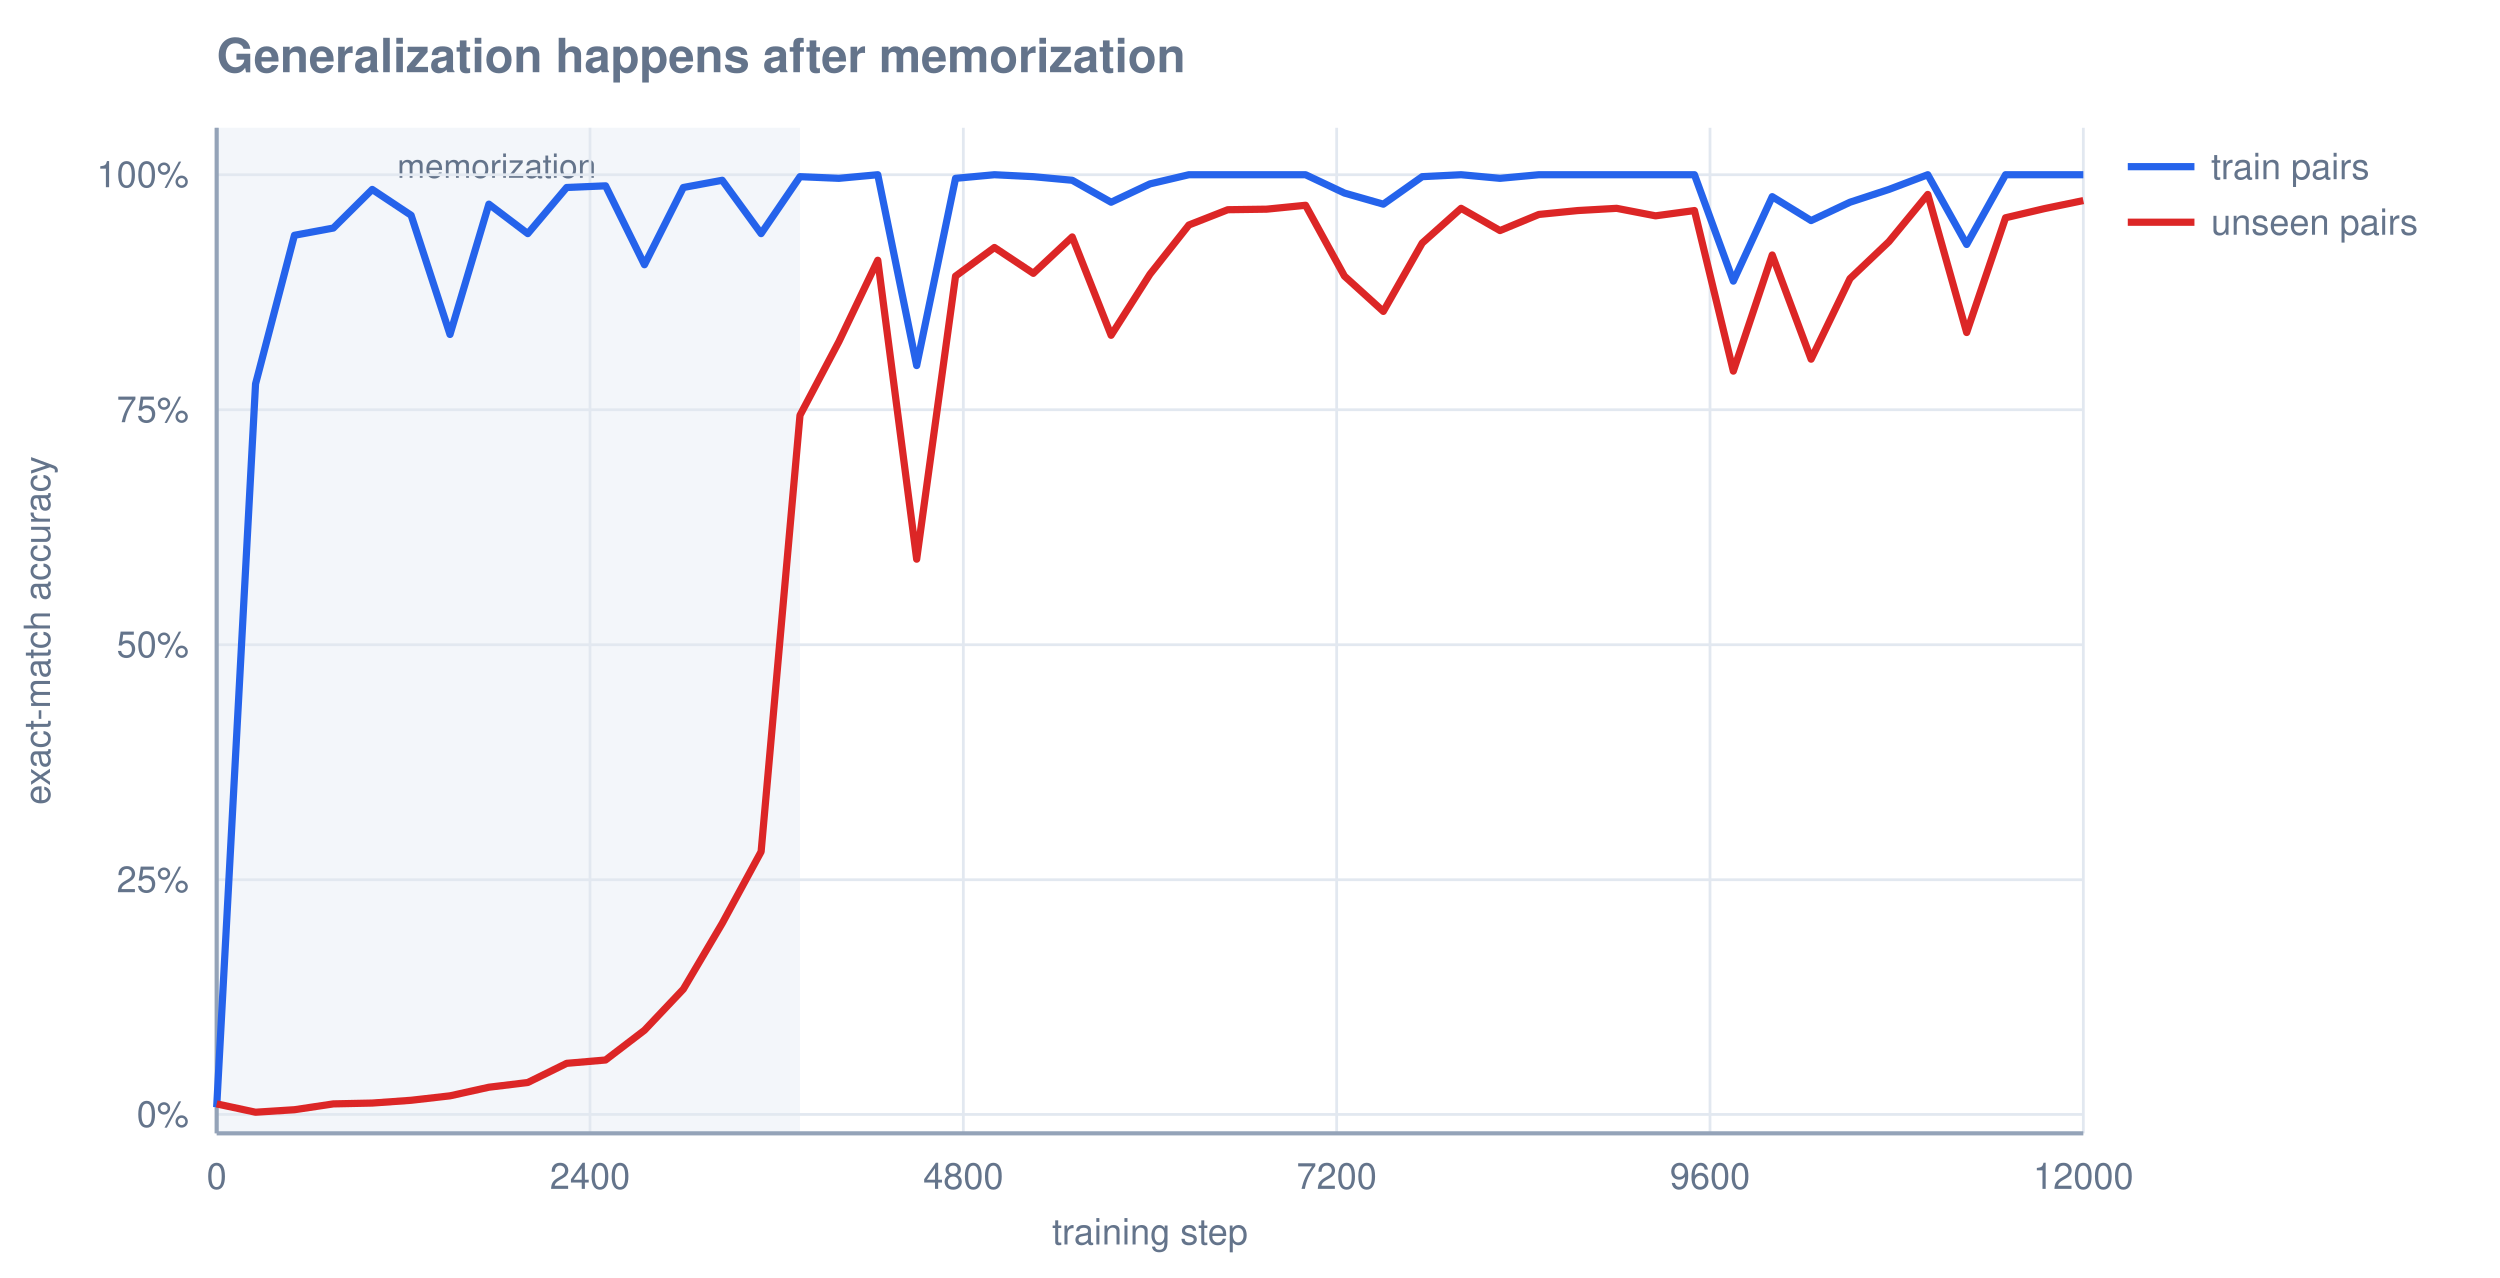
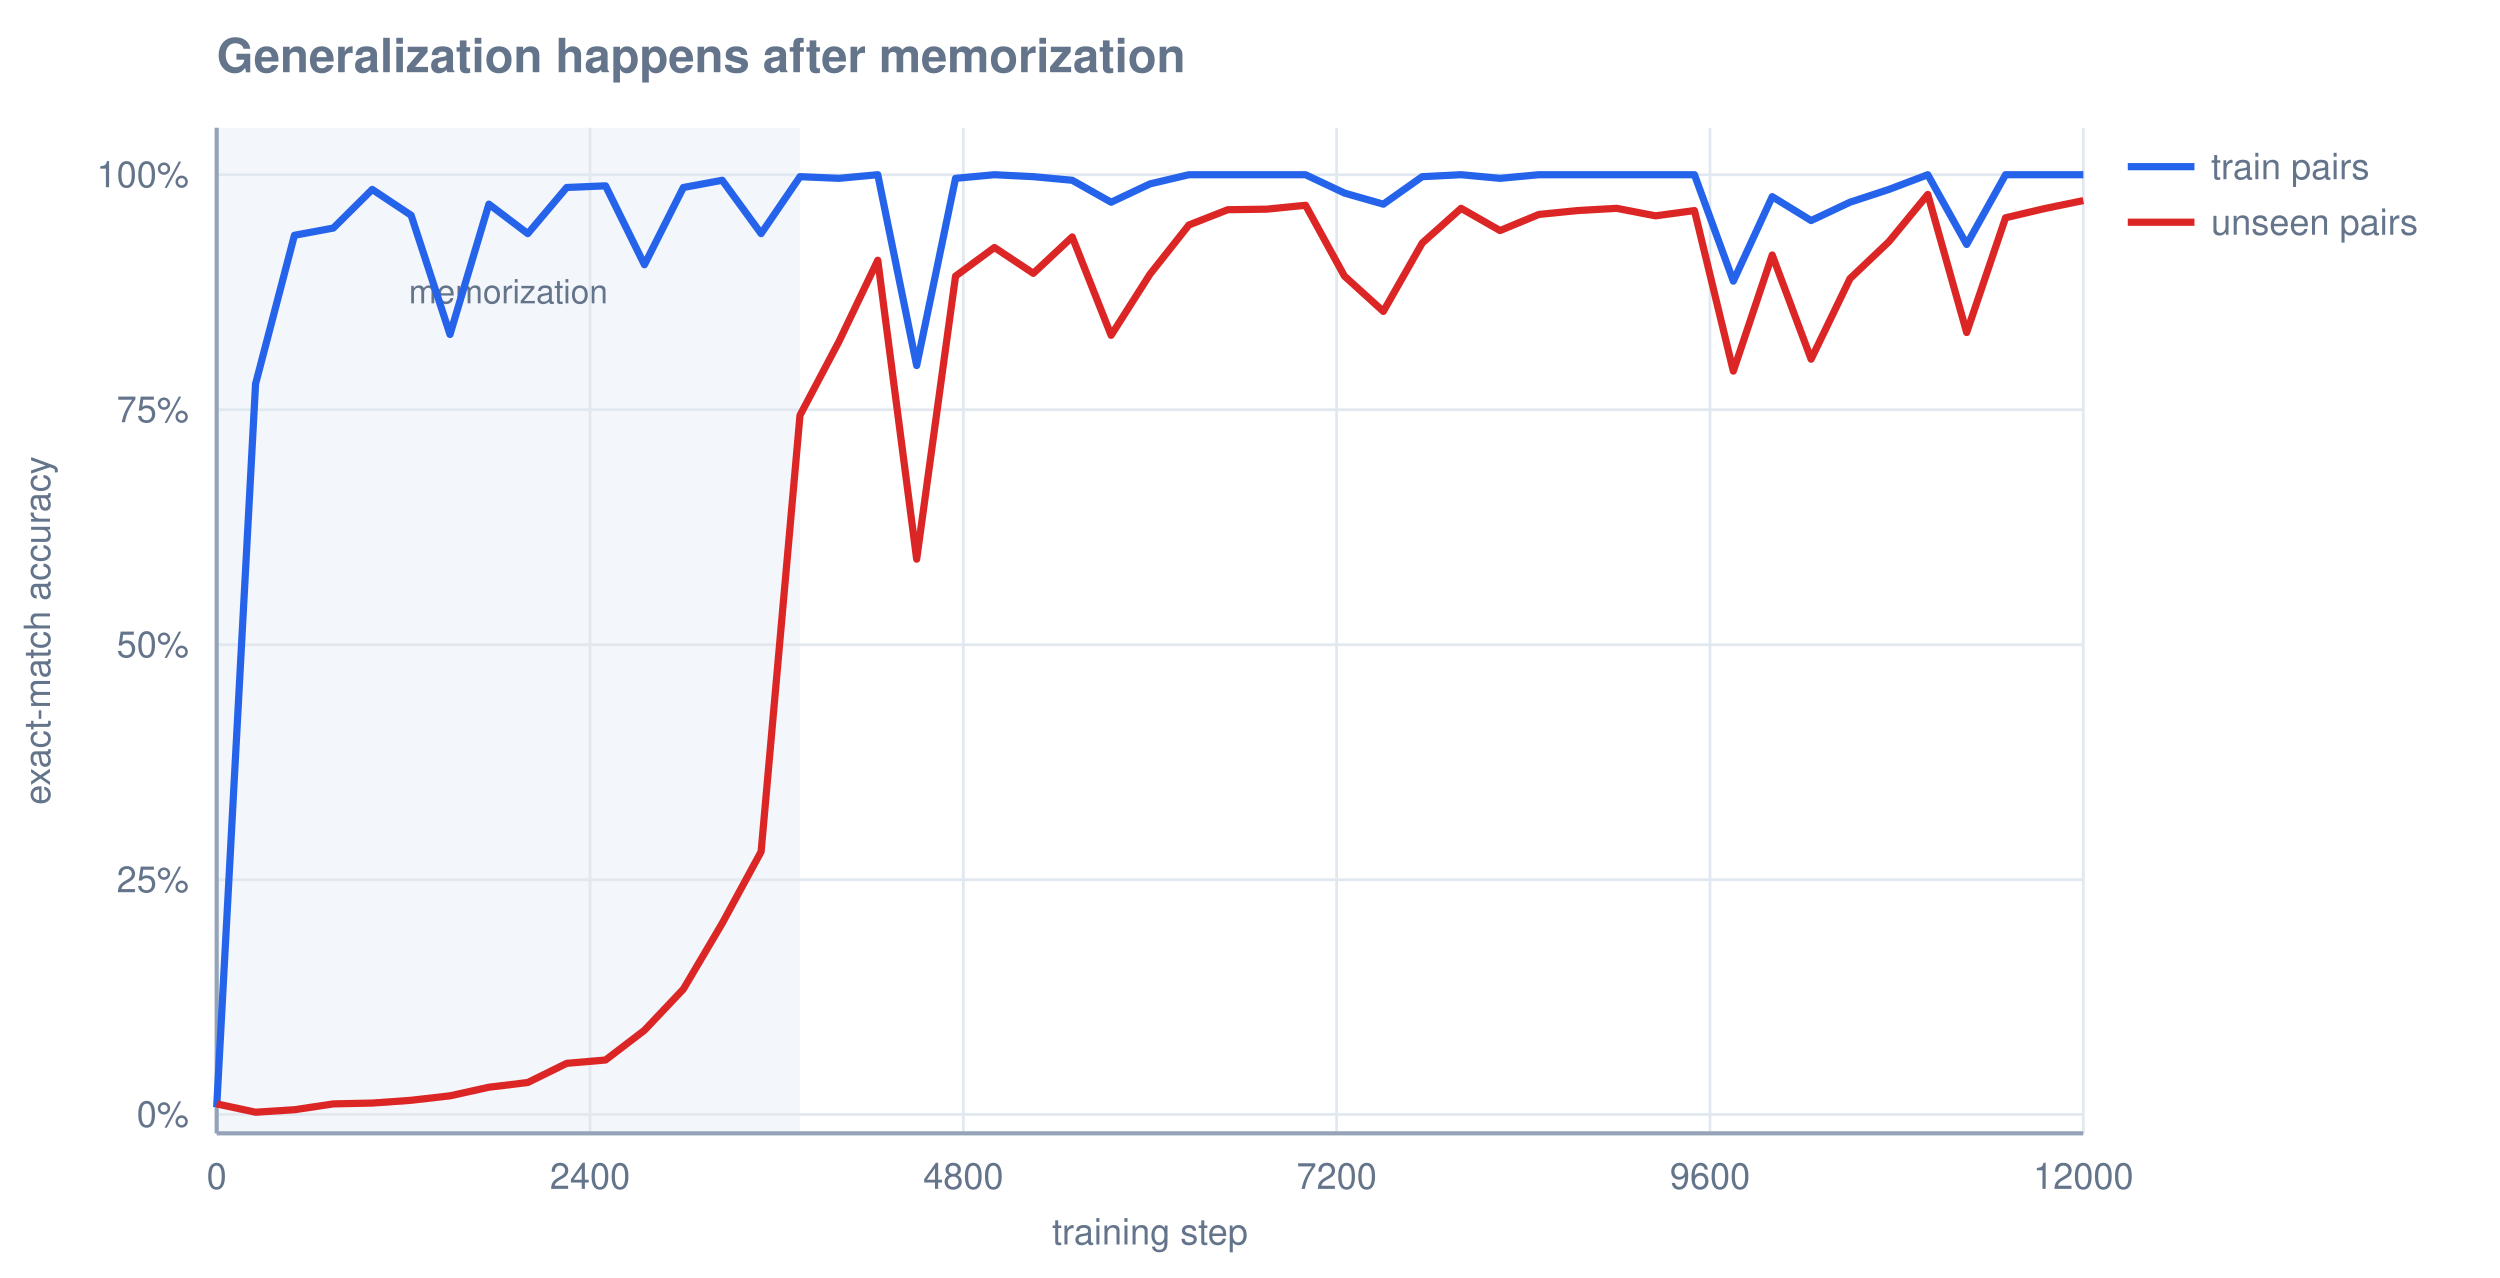
<svg xmlns="http://www.w3.org/2000/svg" width="900" height="460" viewBox="0 0 900 460" font-family="ui-sans-serif,system-ui,Segoe UI,Helvetica,Arial,sans-serif">
  <text x="78" y="26" font-size="17" font-weight="600" fill="#64748b">Generalization happens after memorization</text>
  <rect x="78.0" y="46.0" width="210.0" height="362.0" fill="#f1f5f9" opacity="0.85" />
-   <text x="143.0" y="64.0" font-size="12" fill="#64748b">memorization</text>
+   <text x="183.0" y="109.2" font-size="12" fill="#64748b" text-anchor="middle">memorization</text>
  <line x1="78.0" y1="401.2" x2="750.0" y2="401.2" stroke="#e2e8f0" stroke-width="1" />
  <text x="68.0" y="405.7" font-size="13" fill="#64748b" text-anchor="end">0%</text>
  <line x1="78.0" y1="316.7" x2="750.0" y2="316.7" stroke="#e2e8f0" stroke-width="1" />
  <text x="68.0" y="321.2" font-size="13" fill="#64748b" text-anchor="end">25%</text>
  <line x1="78.0" y1="232.1" x2="750.0" y2="232.1" stroke="#e2e8f0" stroke-width="1" />
  <text x="68.0" y="236.6" font-size="13" fill="#64748b" text-anchor="end">50%</text>
  <line x1="78.0" y1="147.5" x2="750.0" y2="147.5" stroke="#e2e8f0" stroke-width="1" />
  <text x="68.0" y="152.0" font-size="13" fill="#64748b" text-anchor="end">75%</text>
  <line x1="78.0" y1="62.9" x2="750.0" y2="62.9" stroke="#e2e8f0" stroke-width="1" />
  <text x="68.0" y="67.4" font-size="13" fill="#64748b" text-anchor="end">100%</text>
  <line x1="78.0" y1="46.0" x2="78.0" y2="408.0" stroke="#e2e8f0" stroke-width="1" />
  <text x="78.0" y="428.0" font-size="13" fill="#64748b" text-anchor="middle">0</text>
  <line x1="212.4" y1="46.0" x2="212.4" y2="408.0" stroke="#e2e8f0" stroke-width="1" />
  <text x="212.4" y="428.0" font-size="13" fill="#64748b" text-anchor="middle">2400</text>
  <line x1="346.8" y1="46.0" x2="346.8" y2="408.0" stroke="#e2e8f0" stroke-width="1" />
  <text x="346.8" y="428.0" font-size="13" fill="#64748b" text-anchor="middle">4800</text>
  <line x1="481.2" y1="46.0" x2="481.2" y2="408.0" stroke="#e2e8f0" stroke-width="1" />
  <text x="481.2" y="428.0" font-size="13" fill="#64748b" text-anchor="middle">7200</text>
  <line x1="615.6" y1="46.0" x2="615.6" y2="408.0" stroke="#e2e8f0" stroke-width="1" />
  <text x="615.6" y="428.0" font-size="13" fill="#64748b" text-anchor="middle">9600</text>
  <line x1="750.0" y1="46.0" x2="750.0" y2="408.0" stroke="#e2e8f0" stroke-width="1" />
  <text x="750.0" y="428.0" font-size="13" fill="#64748b" text-anchor="middle">12000</text>
  <line x1="78.0" y1="408.0" x2="750.0" y2="408.0" stroke="#94a3b8" stroke-width="1.5" />
  <line x1="78.0" y1="46.0" x2="78.0" y2="408.0" stroke="#94a3b8" stroke-width="1.5" />
  <text x="414.0" y="448.0" font-size="13" fill="#64748b" text-anchor="middle">training step</text>
  <text x="18" y="227.0" font-size="13" fill="#64748b" transform="rotate(-90 18 227.0)" text-anchor="middle">exact-match accuracy</text>
  <polyline fill="none" stroke="#2563eb" stroke-width="2.6" stroke-linejoin="round" points="78.0,398.6 92.0,138.2 106.0,84.7 120.0,82.1 134.0,68.2 148.0,77.5 162.0,120.4 176.0,73.5 190.0,84.1 204.0,67.5 218.0,66.9 232.0,95.3 246.0,67.5 260.0,64.9 274.0,84.1 288.0,63.6 302.0,64.2 316.0,62.9 330.0,131.6 344.0,64.2 358.0,62.9 372.0,63.6 386.0,64.9 400.0,72.8 414.0,66.2 428.0,62.9 442.0,62.9 456.0,62.9 470.0,62.9 484.0,69.5 498.0,73.5 512.0,63.6 526.0,62.9 540.0,64.2 554.0,62.9 568.0,62.9 582.0,62.9 596.0,62.9 610.0,62.9 624.0,101.2 638.0,70.8 652.0,79.4 666.0,72.8 680.0,68.2 694.0,62.9 708.0,88.0 722.0,62.9 736.0,62.9 750.0,62.9" />
  <line x1="766.0" y1="60.0" x2="790.0" y2="60.0" stroke="#2563eb" stroke-width="2.6" />
  <text x="796.0" y="64.5" font-size="13" fill="#64748b">train pairs</text>
  <polyline fill="none" stroke="#dc2626" stroke-width="2.6" stroke-linejoin="round" points="78.0,397.4 92.0,400.4 106.0,399.5 120.0,397.4 134.0,397.1 148.0,396.1 162.0,394.5 176.0,391.4 190.0,389.7 204.0,382.8 218.0,381.6 232.0,370.9 246.0,356.1 260.0,332.4 274.0,306.6 288.0,149.5 302.0,123.0 316.0,93.7 330.0,201.3 344.0,99.4 358.0,89.1 372.0,98.4 386.0,85.3 400.0,120.7 414.0,98.7 428.0,81.0 442.0,75.5 456.0,75.3 470.0,73.9 484.0,99.4 498.0,112.1 512.0,87.5 526.0,75.0 540.0,83.0 554.0,77.2 568.0,75.8 582.0,75.0 596.0,77.7 610.0,75.8 624.0,133.6 638.0,91.8 652.0,129.3 666.0,100.3 680.0,87.0 694.0,70.0 708.0,119.7 722.0,78.4 736.0,75.1 750.0,72.2" />
  <line x1="766.0" y1="80.0" x2="790.0" y2="80.0" stroke="#dc2626" stroke-width="2.6" />
  <text x="796.0" y="84.5" font-size="13" fill="#64748b">unseen pairs</text>
</svg>
